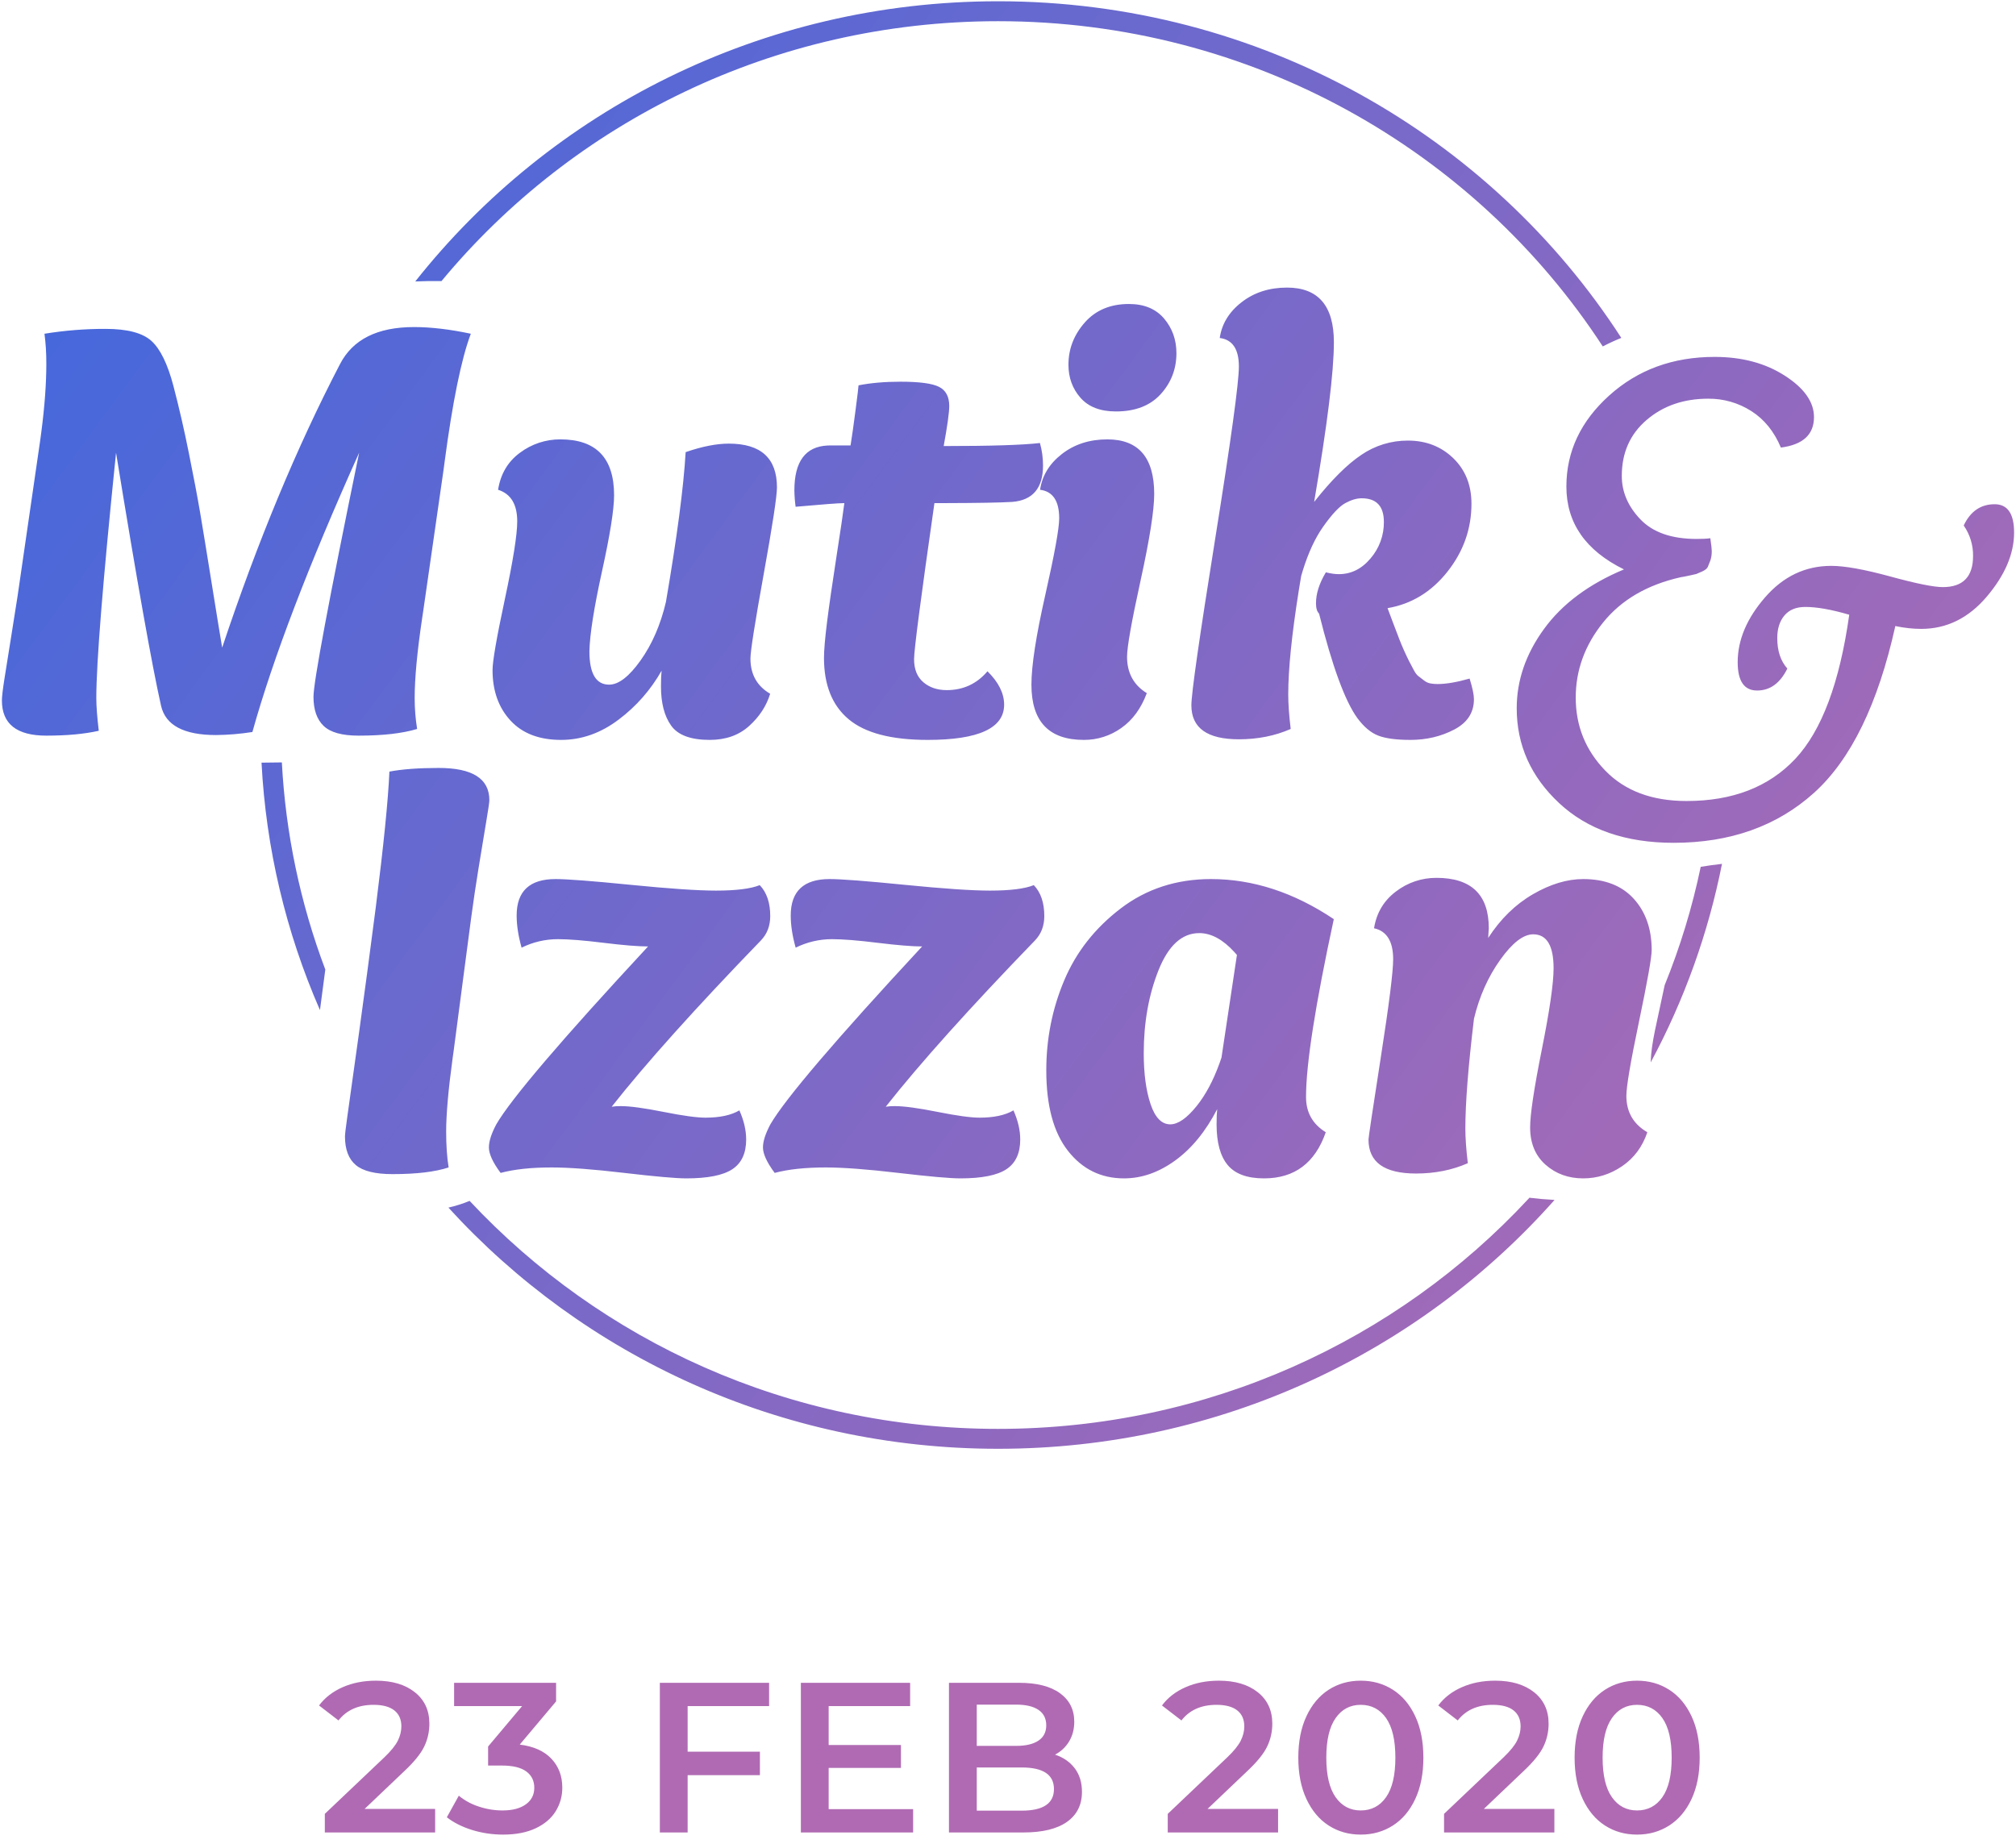
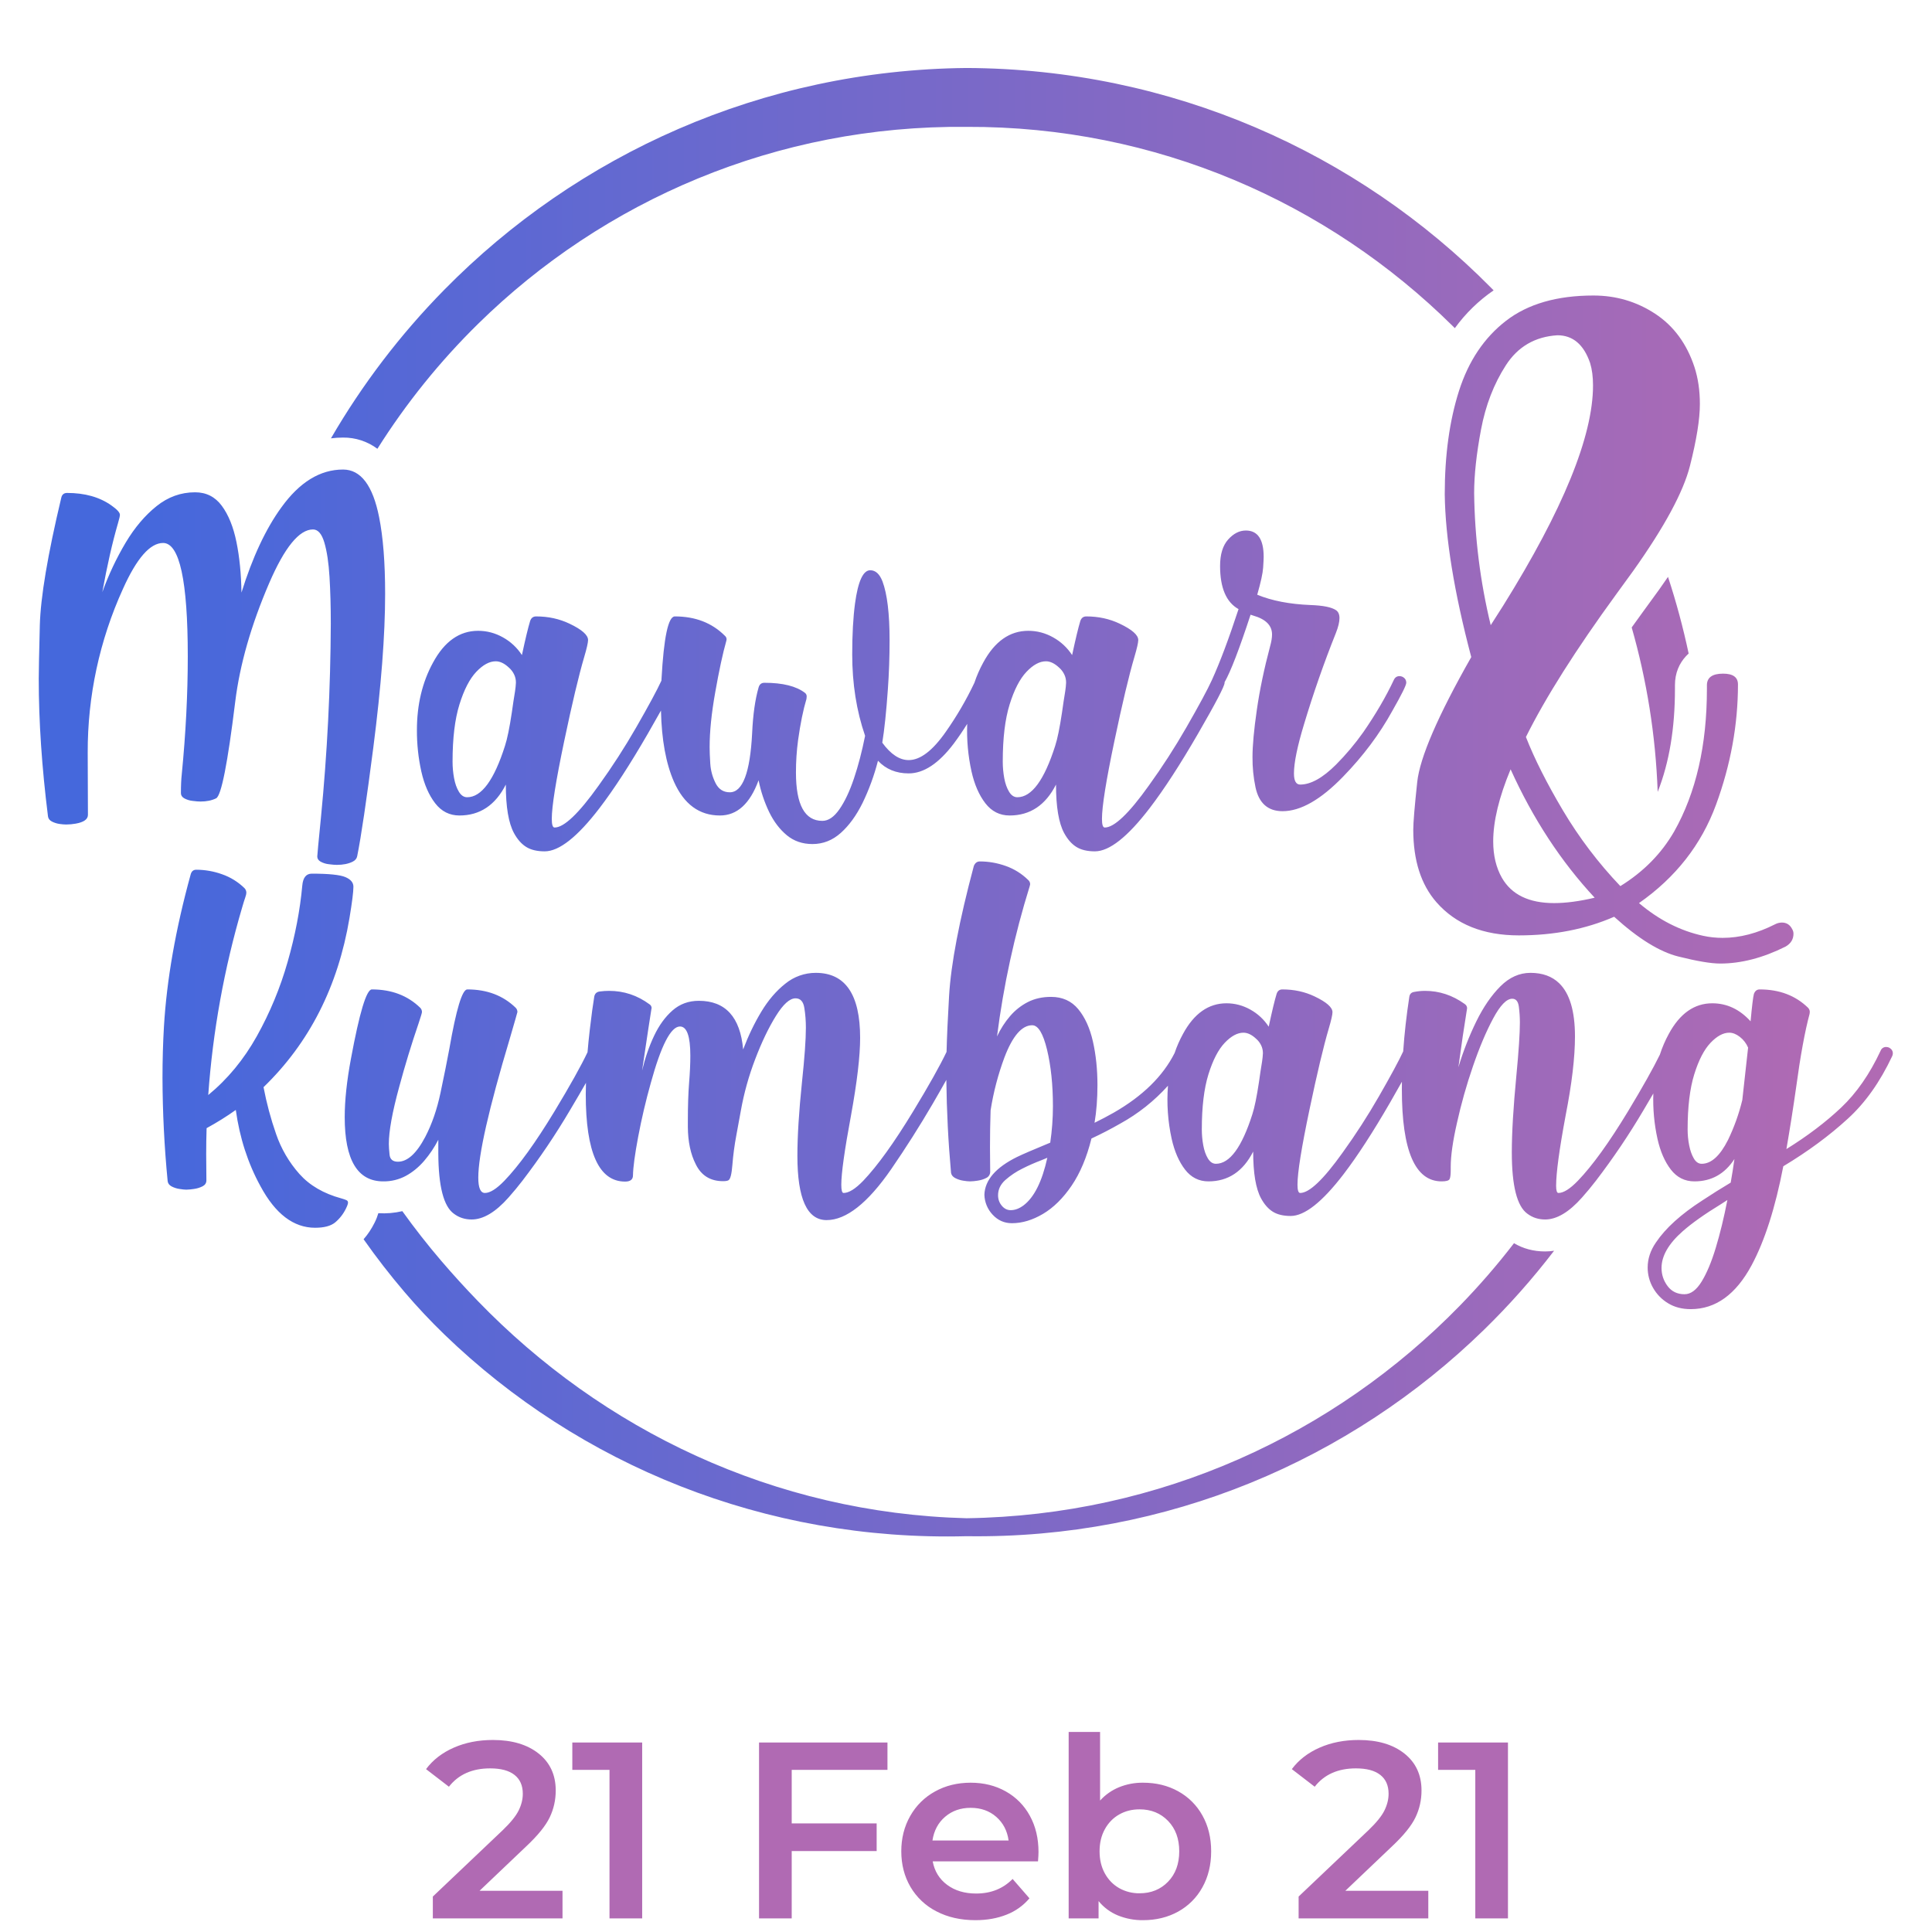
- <svg xmlns="http://www.w3.org/2000/svg" width="132" height="121" viewBox="0 0 132 121">
+ <svg xmlns="http://www.w3.org/2000/svg" viewBox="0 0 123 123" fill-rule="evenodd" clip-rule="evenodd" stroke-linejoin="round" stroke-miterlimit="2">
+   <path fill="none" d="M0 0h122.88v122.88H0z" />
+   <path d="M35.812 120.375v1.76h-8.256v-1.392l4.448-4.224c.501-.48.84-.899 1.016-1.256.176-.358.264-.712.264-1.064 0-.523-.176-.923-.528-1.2-.352-.278-.869-.416-1.552-.416-1.141 0-2.016.389-2.624 1.168l-1.456-1.12c.437-.587 1.027-1.043 1.768-1.368.741-.326 1.571-.488 2.488-.488 1.216 0 2.187.288 2.912.864.725.576 1.088 1.36 1.088 2.352 0 .608-.128 1.178-.384 1.712-.256.533-.747 1.141-1.472 1.824l-2.992 2.848h5.28zM40.884 110.935v11.2h-2.08v-9.456h-2.368v-1.744h4.448zM50.404 112.679v3.408h5.408v1.76h-5.408v4.288h-2.08v-11.2H56.5v1.744h-6.096zM66.116 117.911c0 .138-.011.336-.032.592H59.38c.117.629.424 1.128.92 1.496.496.368 1.112.552 1.848.552.939 0 1.712-.31 2.32-.928l1.072 1.232a3.62 3.62 0 01-1.456 1.04c-.587.234-1.248.352-1.984.352-.939 0-1.765-.187-2.48-.56a4.038 4.038 0 01-1.656-1.56c-.389-.667-.584-1.422-.584-2.264 0-.832.189-1.582.568-2.248a4.027 4.027 0 011.576-1.56c.672-.374 1.429-.56 2.272-.56.832 0 1.576.184 2.232.552a3.907 3.907 0 011.536 1.552c.368.666.552 1.437.552 2.312zm-4.32-2.816c-.64 0-1.181.189-1.624.568-.443.378-.712.882-.808 1.512h4.848c-.085-.619-.347-1.12-.784-1.504-.437-.384-.981-.576-1.632-.576zM72.772 113.495c.832 0 1.576.181 2.232.544a3.912 3.912 0 011.544 1.536c.373.661.56 1.424.56 2.288 0 .864-.187 1.629-.56 2.296a3.913 3.913 0 01-1.544 1.544c-.656.362-1.4.544-2.232.544a4.143 4.143 0 01-1.608-.304 3.105 3.105 0 01-1.224-.912v1.104h-1.904v-11.872h2v4.368a3.347 3.347 0 011.208-.848 3.957 3.957 0 011.528-.288zm-.224 7.04c.736 0 1.341-.246 1.816-.736.475-.491.712-1.136.712-1.936s-.237-1.446-.712-1.936c-.475-.491-1.08-.736-1.816-.736-.48 0-.912.109-1.296.328-.384.218-.688.53-.912.936-.224.405-.336.874-.336 1.408 0 .533.112 1.002.336 1.408.224.405.528.717.912.936a2.58 2.58 0 001.296.328zM90.932 120.375v1.76h-8.256v-1.392l4.448-4.224c.501-.48.84-.899 1.016-1.256.176-.358.264-.712.264-1.064 0-.523-.176-.923-.528-1.2-.352-.278-.869-.416-1.552-.416-1.141 0-2.016.389-2.624 1.168l-1.456-1.12c.437-.587 1.027-1.043 1.768-1.368.741-.326 1.571-.488 2.488-.488 1.216 0 2.187.288 2.912.864.725.576 1.088 1.36 1.088 2.352 0 .608-.128 1.178-.384 1.712-.256.533-.747 1.141-1.472 1.824l-2.992 2.848h5.28zM96.004 110.935v11.2h-2.08v-9.456h-2.368v-1.744h4.448z" fill="#b06ab3" fill-rule="nonzero" />
+   <path d="M25.614 77.108a46.534 46.534 0 002.48 3.165 56.787 56.787 0 002.326 2.555c7.918 8.191 18.834 13.509 31.112 13.83 12.332-.177 23.422-5.34 31.409-13.533a45.023 45.023 0 003.447-3.977c.571.34 1.238.525 1.984.525.186 0 .376-.015.569-.045a46.483 46.483 0 01-4.465 5.033c-8.496 8.283-20.155 13.325-32.944 13.141-12.851.336-24.669-4.556-33.242-12.844a38.516 38.516 0 01-2.528-2.692 45.329 45.329 0 01-2.614-3.37c.264-.3.498-.648.697-1.047.113-.225.19-.43.242-.612a5.212 5.212 0 001.527-.129zm34.648-10.139c.025-.979.079-2.169.161-3.569.118-2.022.644-4.777 1.575-8.267.079-.193.207-.29.383-.29.562 0 1.114.097 1.654.29a3.858 3.858 0 011.417.884.361.361 0 01.132.277l-.026.118a55.964 55.964 0 00-2.083 9.572c.228-.484.505-.914.83-1.292a3.721 3.721 0 011.134-.897c.431-.22.923-.329 1.477-.329.72 0 1.296.259 1.727.777.43.519.742 1.204.936 2.057.193.853.29 1.78.29 2.782 0 .87-.062 1.67-.185 2.399a22.8 22.8 0 001.226-.646c1.838-1.055 3.128-2.32 3.871-3.795.143-.423.321-.828.533-1.215.703-1.3 1.626-1.951 2.768-1.951.536 0 1.044.134 1.523.402a3.3 3.3 0 011.167 1.088c.211-.984.378-1.679.501-2.083.061-.193.184-.29.369-.29.747 0 1.432.149 2.056.448.756.361 1.134.694 1.134 1.002 0 .158-.079.505-.237 1.042-.334 1.133-.743 2.852-1.226 5.154-.51 2.426-.765 4.021-.765 4.786 0 .352.057.527.172.527.58 0 1.481-.857 2.702-2.57a41.048 41.048 0 002.307-3.573c.763-1.328 1.279-2.285 1.549-2.869.077-1.124.207-2.282.389-3.472.027-.185.132-.291.317-.317.228-.044.457-.066.685-.066.906 0 1.745.277 2.518.831.106.07.159.162.159.277-.185 1.133-.37 2.386-.554 3.757a19.154 19.154 0 011.147-2.933c.448-.91.958-1.651 1.529-2.222s1.209-.857 1.912-.857c.766 0 1.376.222 1.832.665.668.65 1.002 1.778 1.002 3.383 0 1.336-.198 3.01-.593 5.023-.404 2.17-.607 3.665-.607 4.482 0 .308.049.461.146.461.325 0 .738-.259 1.239-.777.923-.958 1.986-2.431 3.19-4.417.934-1.549 1.611-2.753 2.03-3.613.149-.46.338-.9.567-1.318.703-1.3 1.626-1.951 2.769-1.951.932 0 1.745.383 2.439 1.147.088-.958.158-1.538.211-1.74.07-.193.193-.29.369-.29 1.257 0 2.285.391 3.085 1.173.07.079.105.167.105.264l-.013.119c-.299 1.107-.584 2.667-.857 4.68a128.143 128.143 0 01-.619 3.928c1.344-.834 2.507-1.716 3.487-2.643.98-.927 1.817-2.133 2.511-3.619a.364.364 0 01.356-.237c.062 0 .123.013.185.04.158.087.237.21.237.369 0 .052-.013.11-.04.171-.773 1.644-1.713 2.971-2.821 3.981-1.178 1.082-2.549 2.092-4.113 3.033-.51 2.645-1.182 4.746-2.017 6.301-1.002 1.864-2.294 2.795-3.876 2.795-.554 0-1.035-.125-1.444-.375a2.703 2.703 0 01-.956-.983 2.586 2.586 0 01-.342-1.292c0-.553.175-1.085.527-1.595.606-.905 1.591-1.797 2.953-2.676.598-.396 1.2-.773 1.806-1.134.088-.492.167-.993.238-1.503-.616.949-1.464 1.424-2.545 1.424-.615 0-1.116-.25-1.503-.751-.387-.501-.67-1.152-.85-1.952a11.552 11.552 0 01-.265-2.894c-.188.324-.396.678-.625 1.062a44.937 44.937 0 01-3.032 4.496 19.5 19.5 0 01-.884 1.067c-.826.932-1.608 1.398-2.346 1.398-.431 0-.809-.123-1.134-.369-.659-.475-.989-1.776-.989-3.903 0-1.256.097-2.887.29-4.891.15-1.564.224-2.689.224-3.375 0-.334-.022-.67-.066-1.008-.044-.339-.184-.508-.421-.508-.361 0-.765.418-1.213 1.253-.449.835-.879 1.854-1.292 3.058a32.865 32.865 0 00-1.015 3.599c-.264 1.16-.396 2.092-.396 2.795v.211c0 .281-.024.47-.072.567-.049.097-.218.145-.508.145-1.688 0-2.531-1.951-2.531-5.853l.003-.491a91.07 91.07 0 01-.755 1.328c-1.09 1.885-2.078 3.408-2.966 4.568-1.354 1.766-2.474 2.65-3.362 2.65-.466 0-.844-.09-1.134-.27-.29-.181-.54-.464-.751-.851-.334-.615-.501-1.608-.501-2.979-.642 1.265-1.591 1.898-2.848 1.898-.606 0-1.103-.25-1.49-.751-.386-.501-.67-1.152-.85-1.952a11.552 11.552 0 01-.236-3.388 11.615 11.615 0 01-3.04 2.413c-.598.343-1.208.659-1.832.949-.299 1.204-.721 2.206-1.266 3.006-.545.8-1.151 1.397-1.819 1.793-.668.395-1.328.593-1.978.593-.483 0-.892-.18-1.226-.54a1.924 1.924 0 01-.527-1.279c.035-.932.729-1.732 2.083-2.4.342-.167 1.045-.47 2.109-.909.114-.774.171-1.547.171-2.321 0-1.362-.125-2.562-.375-3.599-.251-1.037-.565-1.555-.943-1.555-.659 0-1.248.681-1.767 2.043a17.37 17.37 0 00-.883 3.375 71.032 71.032 0 00-.039 2.36c0 .519.004 1.042.013 1.569a.432.432 0 01-.251.376c-.158.083-.34.14-.547.171a3.45 3.45 0 01-.481.046c-.114 0-.264-.015-.448-.046a1.64 1.64 0 01-.501-.165c-.15-.079-.238-.189-.264-.329a75.557 75.557 0 01-.3-5.921c-.239.43-.53.94-.873 1.53a67.24 67.24 0 01-2.637 4.153c-1.494 2.162-2.865 3.243-4.113 3.243-1.24 0-1.859-1.362-1.859-4.086 0-1.249.096-2.809.29-4.681.167-1.573.25-2.733.25-3.48 0-.44-.033-.861-.099-1.266-.065-.404-.252-.606-.56-.606-.369 0-.786.376-1.252 1.127-.466.751-.906 1.67-1.319 2.755a17.992 17.992 0 00-.909 3.263l-.29 1.582a17.84 17.84 0 00-.251 1.886c-.044.562-.123.883-.237.962-.062.044-.18.066-.356.066-.809 0-1.389-.36-1.74-1.081-.326-.642-.493-1.428-.501-2.36v-.409c0-.931.026-1.736.079-2.412.053-.642.079-1.218.079-1.727 0-1.24-.22-1.859-.659-1.859-.58 0-1.2 1.199-1.859 3.599a40.136 40.136 0 00-.804 3.428c-.211 1.125-.321 1.942-.33 2.452 0 .263-.167.395-.501.395-1.67 0-2.505-1.854-2.505-5.563 0-.185.005-.427.014-.724-.277.486-.615 1.066-1.016 1.739a44.767 44.767 0 01-3.032 4.496c-.255.334-.549.689-.883 1.067-.826.932-1.609 1.398-2.347 1.398-.431 0-.809-.123-1.134-.369-.65-.466-.98-1.745-.989-3.837v-.87a6.93 6.93 0 01-.896 1.338c-.343.4-.73.719-1.16.956a2.958 2.958 0 01-1.45.356c-1.635 0-2.453-1.362-2.453-4.087 0-1.063.132-2.303.396-3.718.545-2.944.989-4.416 1.332-4.416 1.256 0 2.285.391 3.084 1.173a.385.385 0 01.106.264c0 .053-.07.29-.211.712a63.654 63.654 0 00-1.239 4.06c-.44 1.609-.659 2.817-.659 3.626 0 .158.015.387.046.685.03.299.208.449.534.449.606 0 1.186-.528 1.74-1.582.422-.809.745-1.743.969-2.802.224-1.059.411-1.988.56-2.788.44-2.531.822-3.797 1.147-3.797 1.257 0 2.285.391 3.085 1.173a.39.39 0 01.106.264c0 .018-.163.584-.488 1.701-1.336 4.456-2.004 7.404-2.004 8.846 0 .65.141.975.422.975.325 0 .738-.259 1.239-.777.923-.958 1.986-2.431 3.19-4.417.992-1.643 1.693-2.899 2.104-3.767.037-.447.085-.925.144-1.434.11-.936.205-1.637.284-2.103.035-.193.151-.303.349-.329.198-.027.398-.04.6-.04.94 0 1.797.286 2.571.857a.28.28 0 01.132.237l-.014.066c-.061.361-.259 1.666-.593 3.916.193-.809.448-1.547.765-2.215.316-.668.707-1.206 1.173-1.615.466-.409 1.024-.613 1.674-.613 1.697 0 2.637 1.033 2.822 3.098.325-.861.709-1.661 1.153-2.399.444-.739.956-1.336 1.536-1.793a3.056 3.056 0 011.938-.686c1.881 0 2.821 1.38 2.821 4.14 0 1.16-.193 2.804-.58 4.931-.413 2.223-.619 3.695-.619 4.416 0 .352.048.527.145.527.334 0 .751-.259 1.252-.777.905-.95 1.965-2.422 3.177-4.417.992-1.632 1.7-2.894 2.127-3.787zm46.982 15.428c.396 0 .758-.268 1.088-.804.33-.536.631-1.255.903-2.156.272-.9.519-1.913.738-3.038l-.408.263c-1.037.633-1.85 1.209-2.439 1.727-.897.791-1.345 1.569-1.345 2.334 0 .431.13.817.389 1.16.259.343.617.514 1.074.514zm-87.183-4.232c-1.371 0-2.531-.883-3.48-2.65-.8-1.459-1.323-3.076-1.569-4.851-.58.413-1.2.8-1.859 1.16a51.113 51.113 0 00-.026 1.661l.013 1.661c0 .167-.079.292-.237.376a1.702 1.702 0 01-.548.171 3.486 3.486 0 01-.494.046c-.105 0-.253-.015-.442-.046a1.546 1.546 0 01-.501-.164c-.145-.08-.226-.189-.244-.33a70.174 70.174 0 01-.329-6.579c0-1.125.031-2.21.092-3.256.176-2.98.743-6.21 1.701-9.69.053-.202.171-.303.356-.303a4.88 4.88 0 011.648.29 3.859 3.859 0 011.424.883.425.425 0 01.118.29c0 .07-.024.174-.072.31-.049.136-.112.341-.191.613a56.488 56.488 0 00-2.163 11.958c1.231-1.011 2.261-2.259 3.092-3.745a22.139 22.139 0 001.964-4.739c.479-1.674.789-3.289.93-4.845.044-.51.246-.765.606-.765 1.081 0 1.793.073 2.136.218.343.145.514.349.514.613 0 .325-.083.989-.25 1.991-.73 4.359-2.554 7.949-5.472 10.771.194 1.019.46 2.012.798 2.979a7.495 7.495 0 001.483 2.544c.651.73 1.538 1.249 2.663 1.556.246.07.38.125.402.165.022.04.033.072.033.099 0 .079-.044.206-.131.382a2.65 2.65 0 01-.693.89c-.276.224-.701.336-1.272.336zm44.284-1.12c.272 0 .545-.101.817-.304.677-.509 1.182-1.52 1.516-3.032l-.382.158a12.35 12.35 0 00-1.2.528 4.933 4.933 0 00-1.094.731c-.307.277-.461.6-.461.969 0 .255.079.477.237.666.158.189.347.284.567.284zm13.065-2.953c.879 0 1.652-1.051 2.32-3.151.141-.431.281-1.117.422-2.057.062-.448.127-.883.198-1.305.026-.167.044-.343.053-.528 0-.184-.04-.355-.119-.514a1.305 1.305 0 00-.317-.408c-.272-.255-.54-.383-.804-.383-.386 0-.784.216-1.193.646-.409.431-.754 1.099-1.035 2.004-.281.905-.422 2.074-.422 3.507 0 .343.031.681.093 1.015.061.334.16.613.296.837.137.224.306.337.508.337zm30.929 0c.606 0 1.164-.506 1.674-1.517a12.73 12.73 0 00.91-2.544c.14-1.222.263-2.334.369-3.335a1.708 1.708 0 00-.528-.686c-.228-.176-.452-.264-.672-.264-.387 0-.784.216-1.193.646-.409.431-.754 1.099-1.035 2.004-.281.905-.422 2.074-.422 3.507 0 .343.033.681.099 1.015.066.334.165.613.297.837.131.224.298.337.501.337zm1.175-12.748c-.581 0-1.468-.149-2.664-.448-1.195-.299-2.557-1.143-4.086-2.531-1.811.791-3.832 1.186-6.065 1.186-2.267 0-4.016-.703-5.247-2.109-.984-1.125-1.477-2.663-1.477-4.614 0-.457.084-1.468.251-3.033.167-1.564 1.314-4.218 3.441-7.962-1.09-4.131-1.652-7.585-1.688-10.363 0-2.496.304-4.693.91-6.592.607-1.898 1.604-3.383 2.993-4.456 1.388-1.072 3.243-1.608 5.563-1.608 1.442 0 2.751.387 3.929 1.16 1.178.774 2.013 1.907 2.505 3.401.228.704.343 1.486.343 2.347 0 .967-.211 2.281-.633 3.942-.422 1.661-1.626 3.889-3.613 6.684l-1.054 1.45c-2.602 3.569-4.527 6.61-5.775 9.123.545 1.389 1.332 2.949 2.36 4.681a26.886 26.886 0 003.652 4.812c1.477-.914 2.619-2.075 3.428-3.481 1.388-2.461 2.083-5.484 2.083-9.07v-.238c0-.492.343-.738 1.028-.738.633 0 .949.229.949.686 0 2.566-.465 5.119-1.397 7.659-.932 2.54-2.567 4.628-4.904 6.263 1.265 1.072 2.628 1.766 4.087 2.083.404.088.817.131 1.239.131 1.09 0 2.206-.29 3.348-.87a.943.943 0 01.422-.105c.299 0 .519.141.659.422a.55.55 0 01.08.29c0 .351-.167.624-.501.817-1.442.721-2.83 1.081-4.166 1.081zM98.94 57.495c.756 0 1.618-.115 2.584-.343-2.144-2.303-3.928-5.027-5.352-8.174-.739 1.775-1.108 3.305-1.108 4.588 0 .896.185 1.67.554 2.32.615 1.072 1.723 1.609 3.322 1.609zm-77.497-2.433c-.118 0-.285-.013-.499-.041a1.407 1.407 0 01-.533-.164c-.141-.082-.212-.191-.212-.328 0-.091.078-.916.233-2.474.401-4.102.61-8.217.628-12.346 0-1.085-.027-2.078-.082-2.981-.054-.902-.164-1.631-.328-2.187-.164-.556-.405-.834-.724-.834-.875 0-1.805 1.139-2.789 3.418-1.149 2.67-1.869 5.186-2.161 7.547-.483 3.937-.888 5.988-1.216 6.152-.274.137-.606.205-.998.205-.128 0-.297-.013-.506-.041a1.404 1.404 0 01-.527-.164c-.141-.082-.211-.191-.211-.328 0-.483.018-.884.054-1.203.255-2.607.383-5.109.383-7.506 0-4.812-.524-7.219-1.572-7.219-.83 0-1.682.976-2.557 2.926a24.992 24.992 0 00-2.242 10.432l.014 3.951c0 .282-.26.469-.78.56a3.615 3.615 0 01-.601.055 3.17 3.17 0 01-.417-.034 1.558 1.558 0 01-.486-.15c-.155-.078-.241-.19-.259-.335-.392-3.127-.588-6.043-.588-8.75 0-.483.023-1.618.068-3.405.046-1.786.501-4.498 1.367-8.134.046-.201.169-.301.369-.301 1.131 0 2.069.264 2.817.793.364.255.547.455.547.601 0 .073-.041.251-.123.533-.356 1.222-.689 2.685-.998 4.389a18.366 18.366 0 011.49-3.158c.574-.957 1.228-1.73 1.962-2.317.733-.588 1.552-.882 2.454-.882.711 0 1.278.287 1.702.861.424.574.734 1.34.93 2.297.196.957.303 2.032.321 3.226.702-2.251 1.549-4.06 2.543-5.427 1.157-1.604 2.465-2.406 3.924-2.406 1.13 0 1.896 1.011 2.297 3.035.255 1.276.382 2.903.382 4.881 0 2.615-.25 5.874-.751 9.775-.438 3.391-.78 5.697-1.026 6.918-.027.155-.123.273-.287.355-.273.137-.611.205-1.012.205zm55.713-11.771c.511-1.121 1.076-2.625 1.695-4.512-.783-.437-1.175-1.353-1.175-2.748 0-.738.171-1.299.512-1.681.342-.383.718-.575 1.128-.575.757 0 1.135.561 1.135 1.682 0 .1-.011.328-.034.684-.023.355-.148.929-.376 1.722.93.383 2.06.602 3.391.656.802.028 1.344.137 1.627.329.145.1.218.268.218.505 0 .247-.077.566-.232.957a69.619 69.619 0 00-2.024 5.797c-.428 1.413-.642 2.457-.642 3.131 0 .474.132.711.396.711.675 0 1.436-.424 2.284-1.271a16.213 16.213 0 001.736-2.065c.793-1.148 1.44-2.256 1.941-3.322.073-.164.196-.246.369-.246a.46.46 0 01.178.041c.164.082.246.209.246.383 0 .155-.296.752-.888 1.791-.812 1.476-1.855 2.871-3.131 4.183-1.422 1.468-2.707 2.201-3.856 2.201-.929 0-1.504-.505-1.722-1.517a9.003 9.003 0 01-.192-1.928c0-.729.091-1.727.274-2.994.182-1.267.464-2.62.847-4.061.082-.291.123-.542.123-.751 0-.575-.401-.976-1.203-1.204l-.164-.054c-.716 2.187-1.268 3.62-1.655 4.299l.001.035c0 .209-.565 1.292-1.695 3.247-1.131 1.955-2.156 3.534-3.077 4.737-1.403 1.832-2.565 2.748-3.486 2.748-.483 0-.875-.093-1.176-.28-.301-.187-.56-.481-.779-.882-.346-.638-.52-1.668-.52-3.09-.665 1.313-1.649 1.969-2.953 1.969-.629 0-1.144-.26-1.545-.779-.401-.52-.695-1.194-.881-2.024a11.97 11.97 0 01-.274-3.031c-.272.438-.557.856-.854 1.254-.957 1.267-1.914 1.9-2.872 1.9-.802 0-1.453-.269-1.955-.806a14.289 14.289 0 01-.984 2.693c-.392.793-.852 1.426-1.381 1.9-.528.474-1.13.711-1.805.711-.638 0-1.182-.187-1.633-.56-.451-.374-.825-.864-1.121-1.47a8.538 8.538 0 01-.677-2.03c-.547 1.494-1.367 2.242-2.461 2.242-1.313 0-2.288-.716-2.926-2.147-.511-1.164-.787-2.676-.828-4.534-.233.42-.513.913-.84 1.479-1.13 1.955-2.155 3.534-3.076 4.737-1.404 1.832-2.566 2.748-3.486 2.748-.483 0-.875-.093-1.176-.28-.301-.187-.561-.481-.779-.882-.347-.638-.52-1.668-.52-3.09-.665 1.313-1.65 1.969-2.953 1.969-.629 0-1.144-.26-1.545-.779-.401-.52-.695-1.194-.882-2.024a11.97 11.97 0 01-.28-2.639c0-1.613.342-3.044 1.025-4.292.729-1.349 1.686-2.024 2.871-2.024.556 0 1.083.139 1.579.417a3.41 3.41 0 011.21 1.128c.219-1.021.392-1.741.52-2.16.064-.201.191-.301.383-.301.775 0 1.485.155 2.133.465.783.374 1.175.72 1.175 1.039 0 .164-.082.524-.246 1.08-.346 1.176-.77 2.958-1.271 5.346-.529 2.515-.793 4.17-.793 4.963 0 .364.059.547.178.547.601 0 1.535-.889 2.802-2.666a42.683 42.683 0 002.393-3.706c.792-1.379 1.328-2.372 1.607-2.978l.006-.111c.146-2.653.429-3.979.848-3.979 1.303 0 2.365.41 3.185 1.231.073.063.11.141.11.232l-.014.082c-.228.802-.465 1.9-.711 3.295-.237 1.331-.355 2.493-.355 3.486 0 .255.013.602.041 1.039.027.438.139.853.335 1.244.196.392.499.588.909.588.82 0 1.294-1.257 1.422-3.773.054-1.176.191-2.142.41-2.899.055-.2.178-.3.369-.3 1.167 0 2.028.214 2.584.642a.273.273 0 01.109.233.783.783 0 01-.013.15c-.21.702-.388 1.577-.534 2.625a15.23 15.23 0 00-.136 2.065c0 2.05.56 3.076 1.681 3.076.383 0 .746-.246 1.087-.739.342-.492.65-1.143.923-1.955.274-.811.511-1.718.711-2.72-.547-1.586-.82-3.314-.82-5.182 0-1.267.059-2.347.178-3.24.191-1.413.514-2.119.97-2.119.337 0 .597.237.78.711.3.802.451 2.05.451 3.746 0 1.075-.037 2.119-.11 3.131-.1 1.421-.218 2.552-.355 3.39.538.738 1.098 1.108 1.681 1.108.739 0 1.527-.602 2.366-1.805a21.198 21.198 0 001.817-3.116c.15-.449.338-.877.562-1.286.729-1.349 1.686-2.024 2.871-2.024.556 0 1.082.139 1.579.417.497.278.9.654 1.21 1.128.219-1.021.392-1.741.519-2.16.064-.201.192-.301.383-.301.775 0 1.486.155 2.133.465.784.374 1.176.72 1.176 1.039 0 .164-.082.524-.246 1.08-.347 1.176-.771 2.958-1.272 5.346-.529 2.515-.793 4.17-.793 4.963 0 .364.059.547.178.547.601 0 1.536-.889 2.803-2.666a42.66 42.66 0 002.392-3.706c.811-1.412 1.354-2.419 1.627-3.021zm-47.414 7.465c.912 0 1.714-1.089 2.406-3.268.146-.446.292-1.157.438-2.133.064-.464.132-.916.205-1.353.027-.173.046-.356.055-.547 0-.191-.041-.369-.123-.533a1.353 1.353 0 00-.329-.424c-.282-.264-.56-.397-.834-.397-.401 0-.813.224-1.237.67-.424.447-.781 1.14-1.073 2.079-.292.938-.438 2.151-.438 3.636 0 .356.032.707.096 1.053s.166.636.308.868c.141.233.316.349.526.349zm35.027 0c.912 0 1.714-1.089 2.407-3.268.146-.446.291-1.157.437-2.133.064-.464.132-.916.205-1.353.028-.173.046-.356.055-.547 0-.191-.041-.369-.123-.533a1.35 1.35 0 00-.328-.424c-.283-.264-.561-.397-.834-.397-.401 0-.814.224-1.237.67-.424.447-.782 1.14-1.074 2.079-.291.938-.437 2.151-.437 3.636 0 .356.032.707.095 1.053.064.346.167.636.308.868.141.233.317.349.526.349zm41.424-14.03a46.74 46.74 0 011.314 4.881 3.135 3.135 0 00-.164.161c-.435.47-.708 1.075-.708 1.857v.238c0 2.486-.356 4.673-1.099 6.553-.13-3.62-.7-7.127-1.655-10.469.222-.313.451-.629.685-.95a2922.9 2922.9 0 011.056-1.452l.013-.018c.193-.272.379-.539.558-.801zm-11.287 3.076l.791-1.239c3.815-6.117 5.722-10.793 5.722-14.027 0-.545-.062-1.02-.185-1.424-.404-1.178-1.098-1.767-2.083-1.767-1.424.088-2.518.725-3.282 1.912-.765 1.186-1.292 2.553-1.582 4.1-.291 1.547-.436 2.892-.436 4.034a37.66 37.66 0 001.055 8.411zM21.07 27.907a47.485 47.485 0 017.204-9.448C36.747 9.837 48.502 4.454 61.532 4.328c13.056.054 24.879 5.38 33.396 13.992l.163.165a10.118 10.118 0 00-2.469 2.406 16.366 16.366 0 00-.133-.132C84.533 12.89 73.595 8.026 61.532 8.077c-12.091-.118-23.097 4.681-31.097 12.543a44.13 44.13 0 00-6.408 7.952 3.588 3.588 0 00-2.187-.714c-.259 0-.516.016-.77.049z" fill="url(#_Linear1)" />
  <defs>
-     <linearGradient id="a" x1="0%" y1="24.117%" y2="75.883%">
-       <stop offset="0%" stop-color="#4568DC" />
-       <stop offset="100%" stop-color="#B06AB3" />
+     <linearGradient id="_Linear1" x1="0" y1="0" x2="1" y2="0" gradientUnits="userSpaceOnUse" gradientTransform="matrix(107.524 0 0 195.302 8.855 45.298)">
+       <stop offset="0" stop-color="#4568dc" />
+       <stop offset="1" stop-color="#b06ab3" />
    </linearGradient>
  </defs>
-   <g fill="none" fill-rule="evenodd">
-     <path fill="#B06AB3" fill-rule="nonzero" d="M28.492 120v-1.54h-4.62l2.618-2.492c.635-.597 1.064-1.13 1.288-1.596.224-.467.336-.966.336-1.498 0-.868-.317-1.554-.952-2.058-.634-.504-1.484-.756-2.548-.756-.802 0-1.528.142-2.177.427-.648.285-1.164.684-1.547 1.197l1.274.98c.532-.681 1.298-1.022 2.296-1.022.598 0 1.05.121 1.358.364.308.243.462.593.462 1.05 0 .308-.077.618-.23.931-.155.313-.45.679-.89 1.099l-3.892 3.696V120h7.224zm4.447.14c.84 0 1.552-.138 2.135-.413.583-.275 1.02-.646 1.309-1.113a2.89 2.89 0 0 0 .434-1.554c0-.756-.238-1.386-.714-1.89s-1.167-.812-2.072-.924l2.38-2.828V110.2h-6.678v1.526h4.452l-2.226 2.646v1.246h.896c.719 0 1.253.128 1.603.385.35.257.525.614.525 1.071 0 .457-.184.819-.553 1.085-.369.266-.875.399-1.52.399a4.867 4.867 0 0 1-1.574-.259 3.964 3.964 0 0 1-1.295-.707l-.784 1.414c.457.355 1.01.632 1.659.833.649.2 1.323.301 2.023.301zm12.085-.14v-3.752h4.732v-1.54h-4.732v-2.982h5.334V110.2h-7.154v9.8h1.82zm14.764 0v-1.526h-5.53v-2.702h4.732v-1.498h-4.732v-2.548h5.334V110.2h-7.154v9.8h7.35zm7.219 0c1.25 0 2.202-.231 2.856-.693.653-.462.98-1.118.98-1.967 0-.616-.159-1.132-.476-1.547-.318-.415-.747-.712-1.288-.889a2.3 2.3 0 0 0 .924-.868c.224-.373.336-.803.336-1.288 0-.793-.313-1.416-.938-1.869-.626-.453-1.517-.679-2.674-.679h-4.592v9.8h4.872zm-.476-5.67h-2.576v-2.702h2.576c.634 0 1.122.114 1.463.343.34.229.51.567.51 1.015 0 .439-.17.772-.51 1.001-.34.229-.829.343-1.463.343zm.364 4.242h-2.94v-2.828h2.94c1.41 0 2.114.471 2.114 1.414s-.705 1.414-2.114 1.414zM83.684 120v-1.54h-4.62l2.618-2.492c.634-.597 1.064-1.13 1.288-1.596.224-.467.336-.966.336-1.498 0-.868-.318-1.554-.952-2.058-.635-.504-1.484-.756-2.548-.756-.803 0-1.529.142-2.177.427-.649.285-1.165.684-1.547 1.197l1.274.98c.532-.681 1.297-1.022 2.296-1.022.597 0 1.05.121 1.358.364.308.243.462.593.462 1.05 0 .308-.077.618-.231.931-.154.313-.45.679-.89 1.099l-3.891 3.696V120h7.224zm5.412.14c.784 0 1.486-.198 2.107-.595.62-.397 1.108-.975 1.463-1.736.355-.76.532-1.664.532-2.709 0-1.045-.177-1.948-.532-2.709-.355-.76-.842-1.34-1.463-1.736-.62-.397-1.323-.595-2.107-.595-.784 0-1.484.198-2.1.595-.616.397-1.101.975-1.456 1.736-.355.76-.532 1.664-.532 2.709 0 1.045.177 1.948.532 2.709.355.76.84 1.34 1.456 1.736.616.397 1.316.595 2.1.595zm0-1.582c-.69 0-1.239-.29-1.645-.868-.406-.579-.609-1.442-.609-2.59s.203-2.011.61-2.59c.405-.579.953-.868 1.644-.868.7 0 1.253.29 1.66.868.405.579.608 1.442.608 2.59s-.203 2.011-.609 2.59c-.406.579-.959.868-1.659.868zM101.775 120v-1.54h-4.62l2.618-2.492c.634-.597 1.064-1.13 1.288-1.596.224-.467.336-.966.336-1.498 0-.868-.318-1.554-.952-2.058-.635-.504-1.484-.756-2.548-.756-.803 0-1.529.142-2.177.427-.65.285-1.165.684-1.547 1.197l1.274.98c.532-.681 1.297-1.022 2.296-1.022.597 0 1.05.121 1.358.364.308.243.462.593.462 1.05 0 .308-.077.618-.231.931-.154.313-.45.679-.89 1.099l-3.891 3.696V120h7.224zm5.412.14c.784 0 1.486-.198 2.107-.595.62-.397 1.108-.975 1.463-1.736.355-.76.532-1.664.532-2.709 0-1.045-.177-1.948-.532-2.709-.355-.76-.842-1.34-1.463-1.736-.62-.397-1.323-.595-2.107-.595-.784 0-1.484.198-2.1.595-.616.397-1.101.975-1.456 1.736-.355.76-.532 1.664-.532 2.709 0 1.045.177 1.948.532 2.709.355.76.84 1.34 1.456 1.736.616.397 1.316.595 2.1.595zm0-1.582c-.69 0-1.239-.29-1.645-.868-.406-.579-.609-1.442-.609-2.59s.203-2.011.61-2.59c.405-.579.953-.868 1.644-.868.7 0 1.253.29 1.66.868.405.579.608 1.442.608 2.59s-.203 2.011-.609 2.59c-.406.579-.959.868-1.659.868z" />
-     <path fill="url(#a)" d="M102.14 80.434c.482.061 1.03.11 1.647.144-8.85 9.986-21.893 16.297-36.438 16.297-14.299 0-27.147-6.1-35.988-15.794a8.68 8.68 0 0 0 1.388-.44c8.583 9.177 20.907 14.93 34.6 14.93 13.746 0 26.112-5.797 34.7-15.035l.092-.102zM38.373 59.566c.755 0 2.397.126 4.929.378 2.531.252 4.39.378 5.575.378 1.32 0 2.275-.12 2.868-.358.458.477.687 1.153.687 2.027 0 .636-.202 1.167-.606 1.59-4.282 4.427-7.541 8.058-9.776 10.894a3.4 3.4 0 0 1 .606-.04c.592 0 1.521.126 2.787.378s2.181.378 2.747.378c.943 0 1.683-.16 2.222-.477.296.662.444 1.299.444 1.908 0 .901-.303 1.55-.909 1.948-.606.398-1.609.597-3.01.597-.673 0-2.026-.12-4.06-.358-2.033-.239-3.615-.358-4.746-.358-1.347 0-2.464.12-3.353.358-.512-.69-.767-1.246-.767-1.67 0-.398.161-.901.484-1.51.97-1.67 4.282-5.554 9.938-11.65-.646 0-1.616-.08-2.909-.238-1.292-.16-2.289-.239-2.989-.239a5.33 5.33 0 0 0-2.383.557c-.216-.769-.324-1.471-.324-2.107 0-1.59.849-2.386 2.545-2.386zm17.946 0c.754 0 2.397.126 4.928.378 2.532.252 4.39.378 5.575.378 1.32 0 2.276-.12 2.868-.358.458.477.687 1.153.687 2.027 0 .636-.202 1.167-.606 1.59-4.282 4.427-7.54 8.058-9.776 10.894a3.4 3.4 0 0 1 .606-.04c.592 0 1.521.126 2.787.378s2.182.378 2.747.378c.943 0 1.683-.16 2.222-.477.296.662.444 1.299.444 1.908 0 .901-.303 1.55-.908 1.948-.606.398-1.61.597-3.01.597-.673 0-2.027-.12-4.06-.358-2.033-.239-3.616-.358-4.747-.358-1.346 0-2.464.12-3.353.358-.511-.69-.767-1.246-.767-1.67 0-.398.161-.901.485-1.51.97-1.67 4.282-5.554 9.937-11.65-.646 0-1.616-.08-2.908-.238-1.293-.16-2.29-.239-2.99-.239a5.33 5.33 0 0 0-2.383.557c-.216-.769-.323-1.471-.323-2.107 0-1.59.848-2.386 2.545-2.386zm24.974 0c2.747 0 5.427.875 8.04 2.624-1.213 5.62-1.819 9.502-1.819 11.65 0 1.006.431 1.775 1.293 2.305-.7 2.014-2.047 3.022-4.04 3.022-1.104 0-1.898-.292-2.383-.875-.485-.583-.727-1.471-.727-2.664 0-.424.013-.755.04-.994-.754 1.458-1.67 2.578-2.747 3.36s-2.195 1.173-3.353 1.173c-1.508 0-2.733-.603-3.676-1.81-.943-1.205-1.414-2.961-1.414-5.267 0-2.068.39-4.029 1.172-5.884.78-1.856 2.013-3.426 3.696-4.712 1.683-1.285 3.656-1.928 5.918-1.928zm14.754-.08c2.29 0 3.434 1.1 3.434 3.3 0 .054-.007.153-.02.299a3.94 3.94 0 0 0-.02.338c.807-1.246 1.784-2.2 2.928-2.863 1.145-.663 2.242-.994 3.293-.994 1.427 0 2.531.43 3.312 1.292.781.862 1.172 1.982 1.172 3.36 0 .477-.276 2.034-.828 4.671-.553 2.638-.829 4.261-.829 4.87 0 1.06.458 1.856 1.374 2.386-.323.954-.875 1.696-1.656 2.227-.781.53-1.63.795-2.545.795-.97 0-1.791-.299-2.465-.895-.673-.596-1.01-1.411-1.01-2.445 0-.848.256-2.551.768-5.109s.768-4.327.768-5.307c0-1.485-.445-2.227-1.334-2.227-.646 0-1.366.557-2.16 1.67-.795 1.113-1.368 2.399-1.718 3.856-.377 3.128-.565 5.527-.565 7.197 0 .61.054 1.365.161 2.266-1.023.45-2.154.676-3.393.676-2.074 0-3.11-.743-3.11-2.227 0-.132.269-1.928.807-5.387.539-3.459.808-5.6.808-6.42 0-1.167-.417-1.843-1.252-2.028.162-1.008.64-1.81 1.434-2.406a4.304 4.304 0 0 1 2.646-.894zM30.728 52.29c2.209 0 3.313.703 3.313 2.108 0 .132-.06.556-.182 1.272-.121.716-.296 1.776-.525 3.18-.172 1.054-.332 2.13-.48 3.228l-.146 1.106-1.01 7.673-.063.45c-.281 2.06-.422 3.66-.422 4.798 0 .902.054 1.683.162 2.346-.889.292-2.114.437-3.676.437-1.131 0-1.933-.198-2.404-.596-.471-.398-.707-1.02-.707-1.869 0-.134.048-.549.145-1.243l.057-.407c.135-.94.377-2.677.727-5.208s.714-5.254 1.09-8.17c.513-4.055.809-7.01.89-8.866.835-.159 1.912-.239 3.231-.239zm49.797 10.815c-1.132 0-2.02.808-2.667 2.425-.646 1.617-.97 3.432-.97 5.447 0 1.325.149 2.431.445 3.32.296.887.727 1.331 1.293 1.331.512 0 1.09-.404 1.737-1.212.582-.728 1.076-1.654 1.483-2.779l.133-.382 1.01-6.72-.162-.184c-.756-.83-1.523-1.246-2.302-1.246zm34.225-4.534a46.493 46.493 0 0 1-4.669 13.002c.036-1.316.413-2.619.915-5.058a45.03 45.03 0 0 0 2.36-7.75c.39-.069.859-.131 1.367-.191l.027-.003zm-94.295-6.644A45.16 45.16 0 0 0 23.3 65.492l-.35 2.654a46.43 46.43 0 0 1-3.826-16.203l1.33-.016zm93.814-26.555c1.79 0 3.323.41 4.595 1.23 1.273.819 1.909 1.723 1.909 2.713 0 1.144-.723 1.809-2.168 1.994-.44-1.05-1.084-1.847-1.932-2.388a5.15 5.15 0 0 0-2.828-.812c-1.603 0-2.946.464-4.03 1.392-1.084.927-1.626 2.149-1.626 3.664 0 1.051.409 2.002 1.226 2.852.816.85 2.042 1.276 3.676 1.276.377 0 .675-.015.895-.046.063.433.094.71.094.835 0 .247-.031.456-.094.626-.063.17-.118.309-.165.417-.047.108-.173.209-.377.302-.204.092-.33.147-.377.162-.04.013-.173.044-.398.09l-.24.05a4.246 4.246 0 0 1-.375.069c-2.2.495-3.896 1.484-5.09 2.968-1.194 1.485-1.791 3.123-1.791 4.917 0 1.855.644 3.448 1.932 4.778 1.288 1.33 3.064 1.994 5.326 1.994 3.016 0 5.388-.92 7.116-2.76 1.729-1.84 2.907-4.986 3.535-9.439-1.162-.34-2.12-.51-2.875-.51-.597 0-1.052.185-1.366.556-.315.372-.472.866-.472 1.485 0 .835.22 1.5.66 1.994-.471.959-1.131 1.438-1.98 1.438-.848 0-1.272-.618-1.272-1.855 0-1.454.597-2.868 1.791-4.244s2.64-2.064 4.336-2.064c.88 0 2.168.232 3.865.695 1.696.464 2.843.696 3.44.696 1.32 0 1.98-.68 1.98-2.04a3.41 3.41 0 0 0-.613-1.995c.44-.928 1.115-1.392 2.026-1.392.849 0 1.273.619 1.273 1.856 0 1.391-.597 2.79-1.79 4.197-1.195 1.407-2.625 2.11-4.29 2.11-.534 0-1.1-.061-1.696-.185-1.132 5.102-2.907 8.744-5.326 10.924-2.42 2.18-5.483 3.27-9.19 3.27-3.142 0-5.64-.866-7.494-2.598-1.854-1.731-2.78-3.803-2.78-6.215 0-1.825.596-3.556 1.79-5.195 1.194-1.64 2.938-2.938 5.232-3.896-2.514-1.237-3.77-3.046-3.77-5.427 0-2.289.934-4.275 2.803-5.96 1.87-1.686 4.171-2.529 6.905-2.529zm-28.001-4.539c2.047 0 3.07 1.193 3.07 3.579 0 1.934-.431 5.42-1.293 10.456 1.131-1.431 2.161-2.459 3.09-3.081a5.365 5.365 0 0 1 3.05-.935c1.186 0 2.175.385 2.97 1.153.794.769 1.191 1.763 1.191 2.982 0 1.643-.525 3.128-1.575 4.453-1.05 1.325-2.357 2.12-3.919 2.385.087.234.19.51.31.827l.094.247.27.707.094.247a16.622 16.622 0 0 0 .646 1.451c.081.146.175.325.283.537.108.212.216.358.323.437.108.08.23.173.364.279a.955.955 0 0 0 .424.198c.148.027.303.04.465.04.565 0 1.265-.12 2.1-.358.189.61.283 1.06.283 1.352 0 .875-.43 1.537-1.293 1.988-.861.45-1.818.676-2.868.676-.915 0-1.616-.093-2.1-.279-.485-.185-.943-.57-1.374-1.152-.808-1.114-1.643-3.393-2.505-6.839-.134-.132-.202-.358-.202-.676 0-.636.216-1.312.647-2.027.323.08.606.119.848.119.808 0 1.502-.345 2.08-1.034a3.6 3.6 0 0 0 .87-2.385c0-1.034-.486-1.55-1.455-1.55-.323 0-.68.105-1.07.317-.391.212-.876.73-1.455 1.55-.521.74-.96 1.684-1.318 2.831l-.116.39-.08.477-.084.515c-.456 2.88-.684 5.134-.684 6.761 0 .61.053 1.365.161 2.266-1.023.45-2.154.676-3.393.676-2.074 0-3.11-.742-3.11-2.226 0-.769.518-4.394 1.554-10.874 1.037-6.48 1.556-10.251 1.556-11.311 0-1.14-.418-1.763-1.253-1.869.135-.927.613-1.71 1.435-2.345.821-.637 1.81-.955 2.969-.955zm-47.575 9.94c2.343 0 3.515 1.219 3.515 3.657 0 .928-.263 2.585-.788 4.97-.525 2.386-.801 4.135-.828 5.248 0 1.458.431 2.187 1.293 2.187.62 0 1.306-.53 2.06-1.59s1.306-2.333 1.656-3.817c.727-4.241 1.158-7.514 1.293-9.82 1.077-.371 2.02-.557 2.828-.557 2.1 0 3.15.954 3.15 2.863 0 .583-.289 2.478-.868 5.685-.579 3.207-.868 5.05-.868 5.526 0 1.034.43 1.803 1.292 2.306-.242.795-.7 1.498-1.373 2.107-.673.61-1.535.915-2.586.915-1.238 0-2.08-.312-2.524-.935-.445-.622-.667-1.477-.667-2.564 0-.45.014-.795.04-1.034a10.346 10.346 0 0 1-2.807 3.2c-1.172.889-2.43 1.333-3.777 1.333-1.428 0-2.532-.424-3.313-1.272-.78-.849-1.171-1.949-1.171-3.3 0-.583.269-2.134.808-4.652.538-2.518.808-4.214.808-5.089 0-1.113-.418-1.802-1.253-2.067.162-1.034.64-1.842 1.434-2.426a4.368 4.368 0 0 1 2.646-.874zm35.81 0c2.047 0 3.07 1.192 3.07 3.578 0 1.06-.296 2.942-.888 5.646-.593 2.703-.89 4.373-.89 5.009 0 1.06.432 1.855 1.294 2.385-.377 1.008-.936 1.77-1.677 2.287a4.178 4.178 0 0 1-2.444.775c-2.29 0-3.434-1.206-3.434-3.618 0-1.246.303-3.207.91-5.884.605-2.677.908-4.347.908-5.01 0-1.14-.417-1.762-1.252-1.868.135-.928.613-1.71 1.434-2.346.821-.636 1.811-.954 2.97-.954zm-13.542-3.777c1.239 0 2.08.112 2.525.338.444.225.667.642.667 1.252 0 .424-.122 1.299-.364 2.624 3.07 0 5.17-.066 6.302-.199.135.477.202.968.202 1.471 0 1.485-.673 2.28-2.02 2.386-.795.047-2.237.073-4.326.078l-.764.001c-.889 6.203-1.333 9.608-1.333 10.218 0 .663.202 1.166.606 1.51.404.345.916.518 1.535.518 1.077 0 1.966-.411 2.666-1.233.727.716 1.09 1.445 1.09 2.187 0 1.537-1.669 2.306-5.008 2.306-2.37 0-4.094-.45-5.171-1.352-1.077-.901-1.616-2.24-1.616-4.015 0-.504.067-1.293.202-2.366.135-1.074.337-2.478.606-4.214.27-1.736.444-2.923.525-3.559-.35 0-1.414.08-3.191.239a8.755 8.755 0 0 1-.081-1.074c0-1.886.722-2.865 2.166-2.937l.177-.005h1.333l.025-.151c.078-.48.177-1.185.298-2.115.135-1.034.202-1.59.202-1.67.808-.159 1.724-.238 2.747-.238zm-31.85-3.578c1.103 0 2.342.145 3.716.437-.622 1.656-1.193 4.453-1.715 8.388l-.063.478-1.333 9.263-.068.451c-.332 2.224-.497 3.982-.497 5.275 0 .689.054 1.365.161 2.027-.97.292-2.249.437-3.837.437-1.078 0-1.839-.212-2.283-.636-.444-.424-.666-1.06-.666-1.908 0-.954.996-6.282 2.989-15.983-3.313 7.369-5.642 13.465-6.989 18.289a16.34 16.34 0 0 1-2.383.199c-2.1 0-3.3-.636-3.596-1.909-.592-2.624-1.575-8.15-2.949-16.579-.861 8.403-1.292 13.757-1.292 16.063 0 .53.054 1.245.161 2.146-.942.212-2.087.318-3.433.318-1.94 0-2.909-.768-2.909-2.305 0-.239.054-.703.162-1.392.107-.69.255-1.617.444-2.783.168-1.037.303-1.895.407-2.576l.037-.247L4.63 30.852l.076-.565c.219-1.677.328-3.172.328-4.484 0-.69-.04-1.338-.122-1.948a24.674 24.674 0 0 1 4-.318c1.427 0 2.43.265 3.01.795.578.53 1.056 1.51 1.433 2.942a76.32 76.32 0 0 1 1.01 4.393c.324 1.604.573 2.922.748 3.956.175 1.034.424 2.558.747 4.572.323 2.015.552 3.42.687 4.215 2.316-6.945 4.888-13.134 7.716-18.567.835-1.617 2.45-2.425 4.847-2.425zm46.806-1.511c.997 0 1.764.318 2.303.954.538.636.808 1.391.808 2.266 0 1.034-.344 1.928-1.03 2.684-.687.755-1.663 1.133-2.93 1.133-1.023 0-1.797-.298-2.322-.895-.525-.596-.788-1.318-.788-2.166 0-1.034.357-1.955 1.07-2.764.714-.808 1.677-1.212 2.89-1.212zM67.35 2.083c17.17 0 32.246 8.795 40.808 22.045-.405.161-.81.348-1.214.558C98.6 11.878 83.985 3.388 67.349 3.388c-14.705 0-27.832 6.634-36.443 17.02a26.105 26.105 0 0 0-1.715.023C38.024 9.267 51.83 2.083 67.349 2.083z" transform="translate(-2 -2)" />
-   </g>
</svg>
